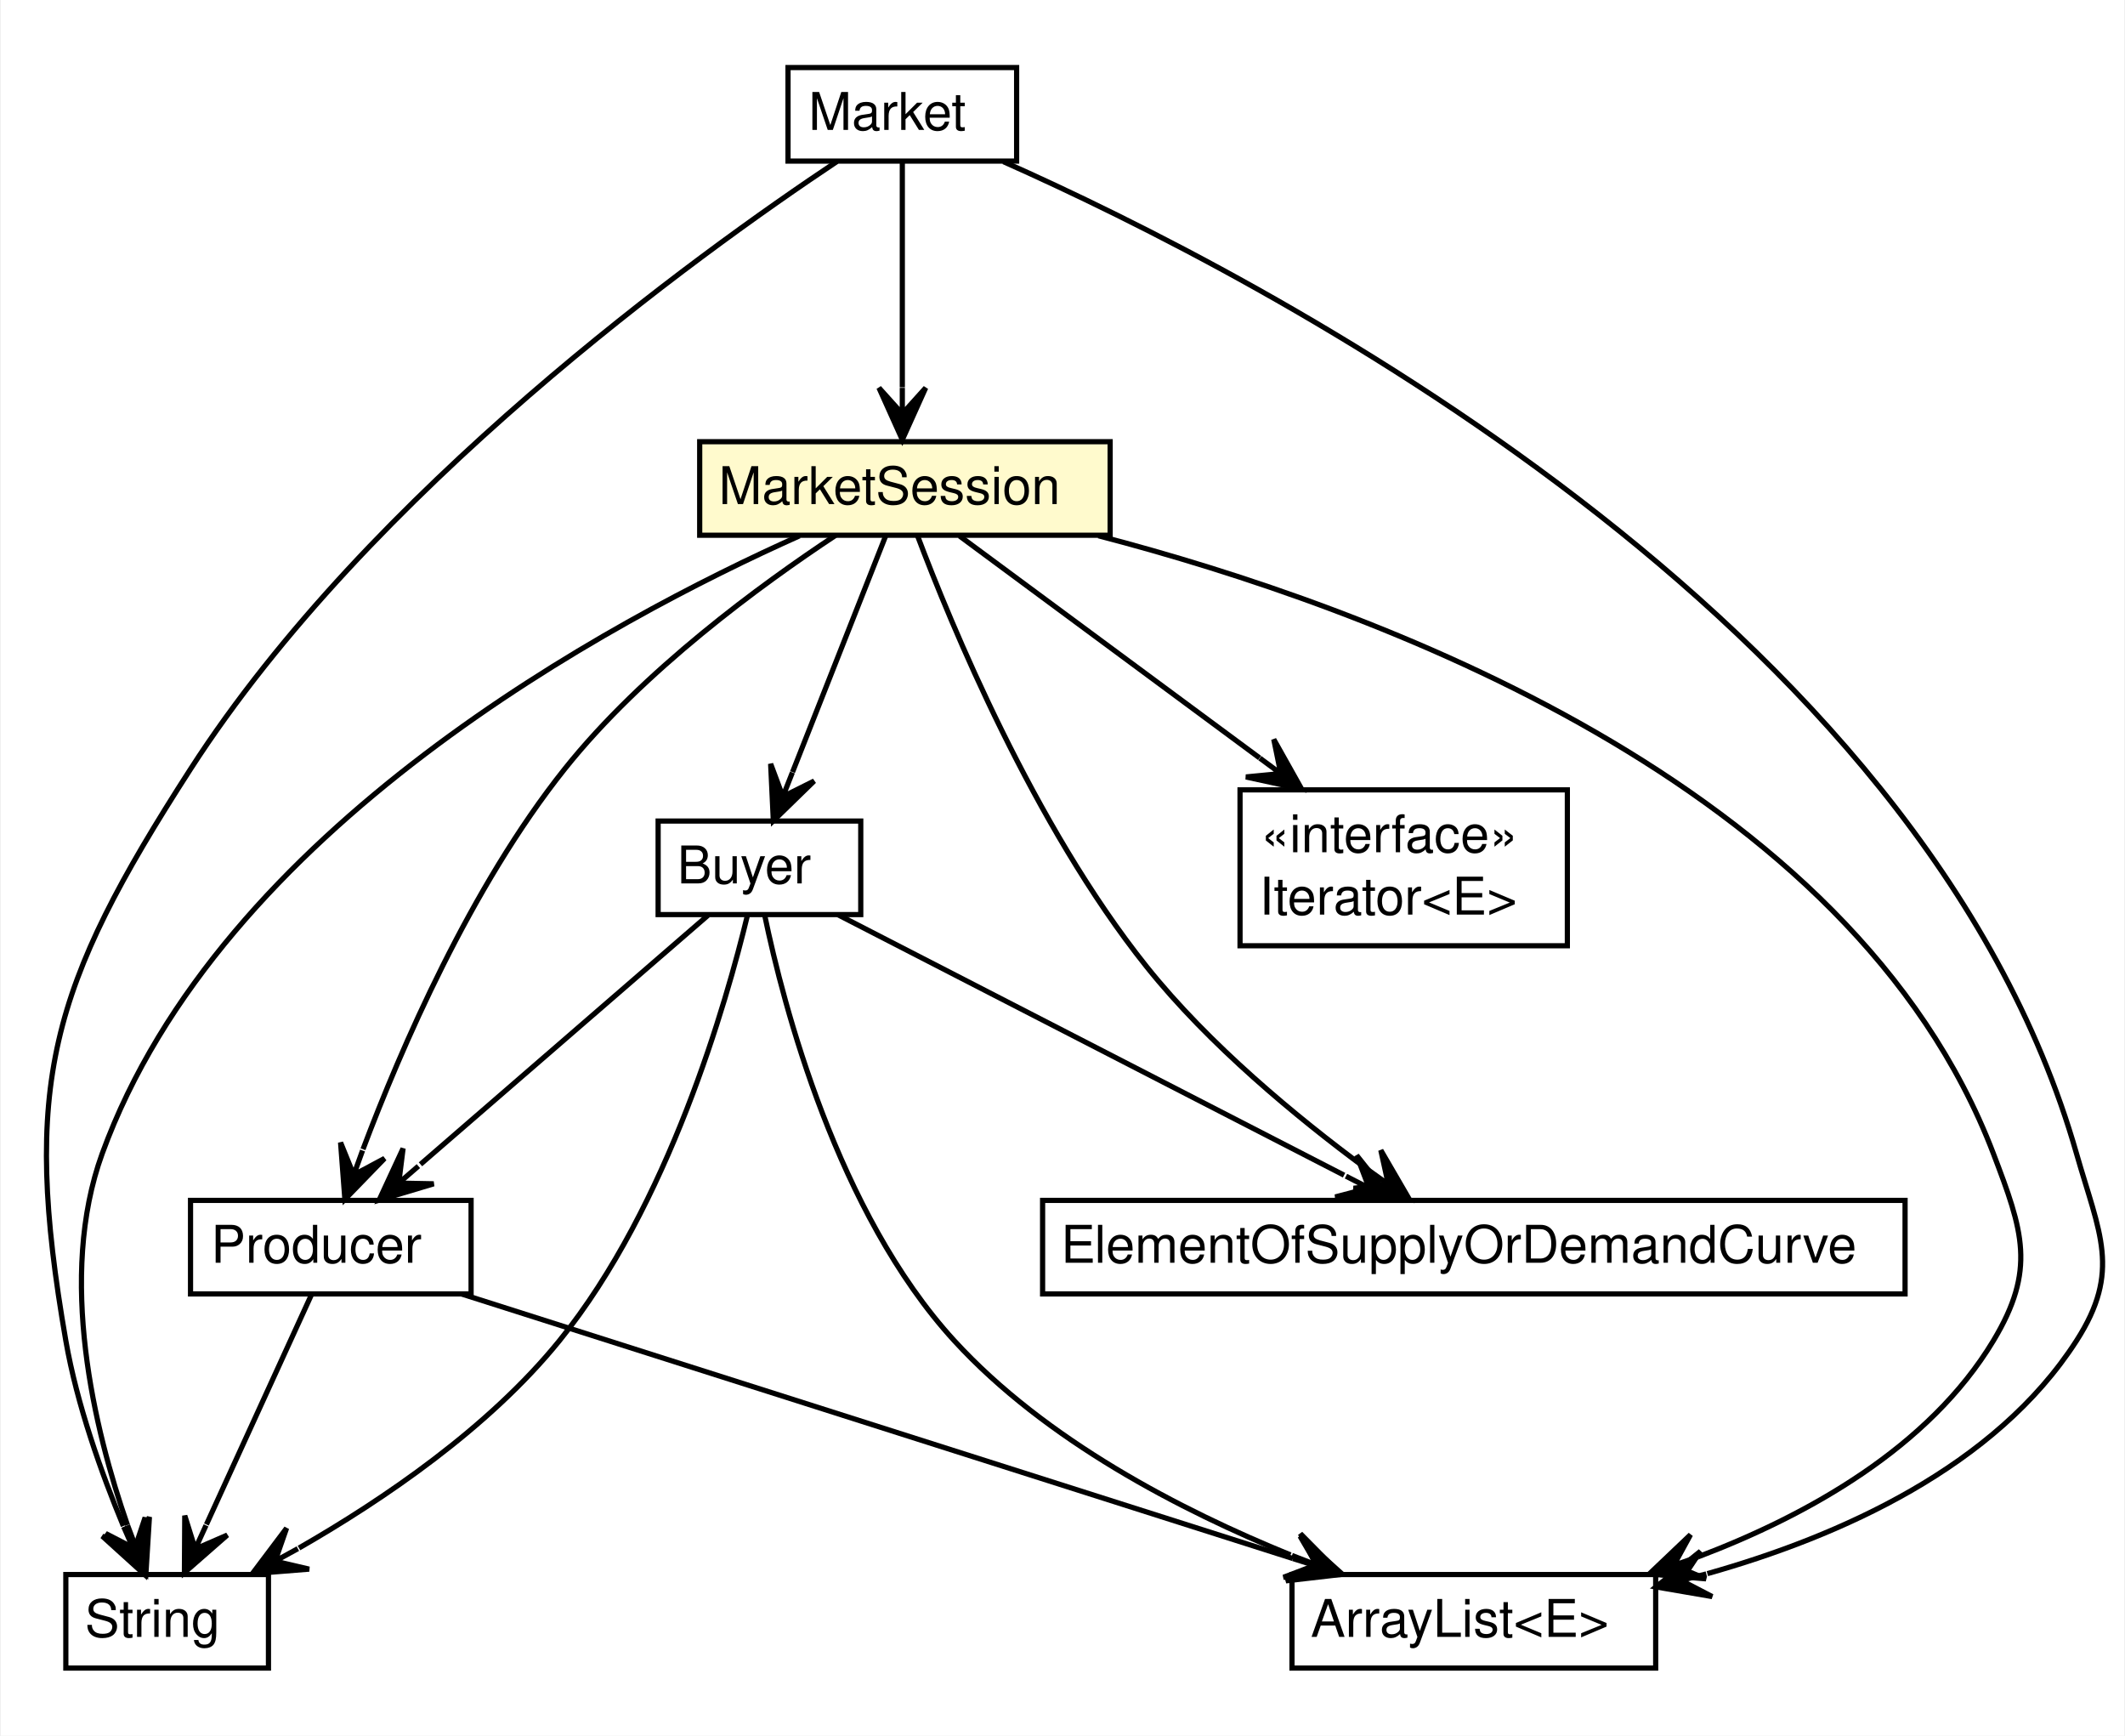
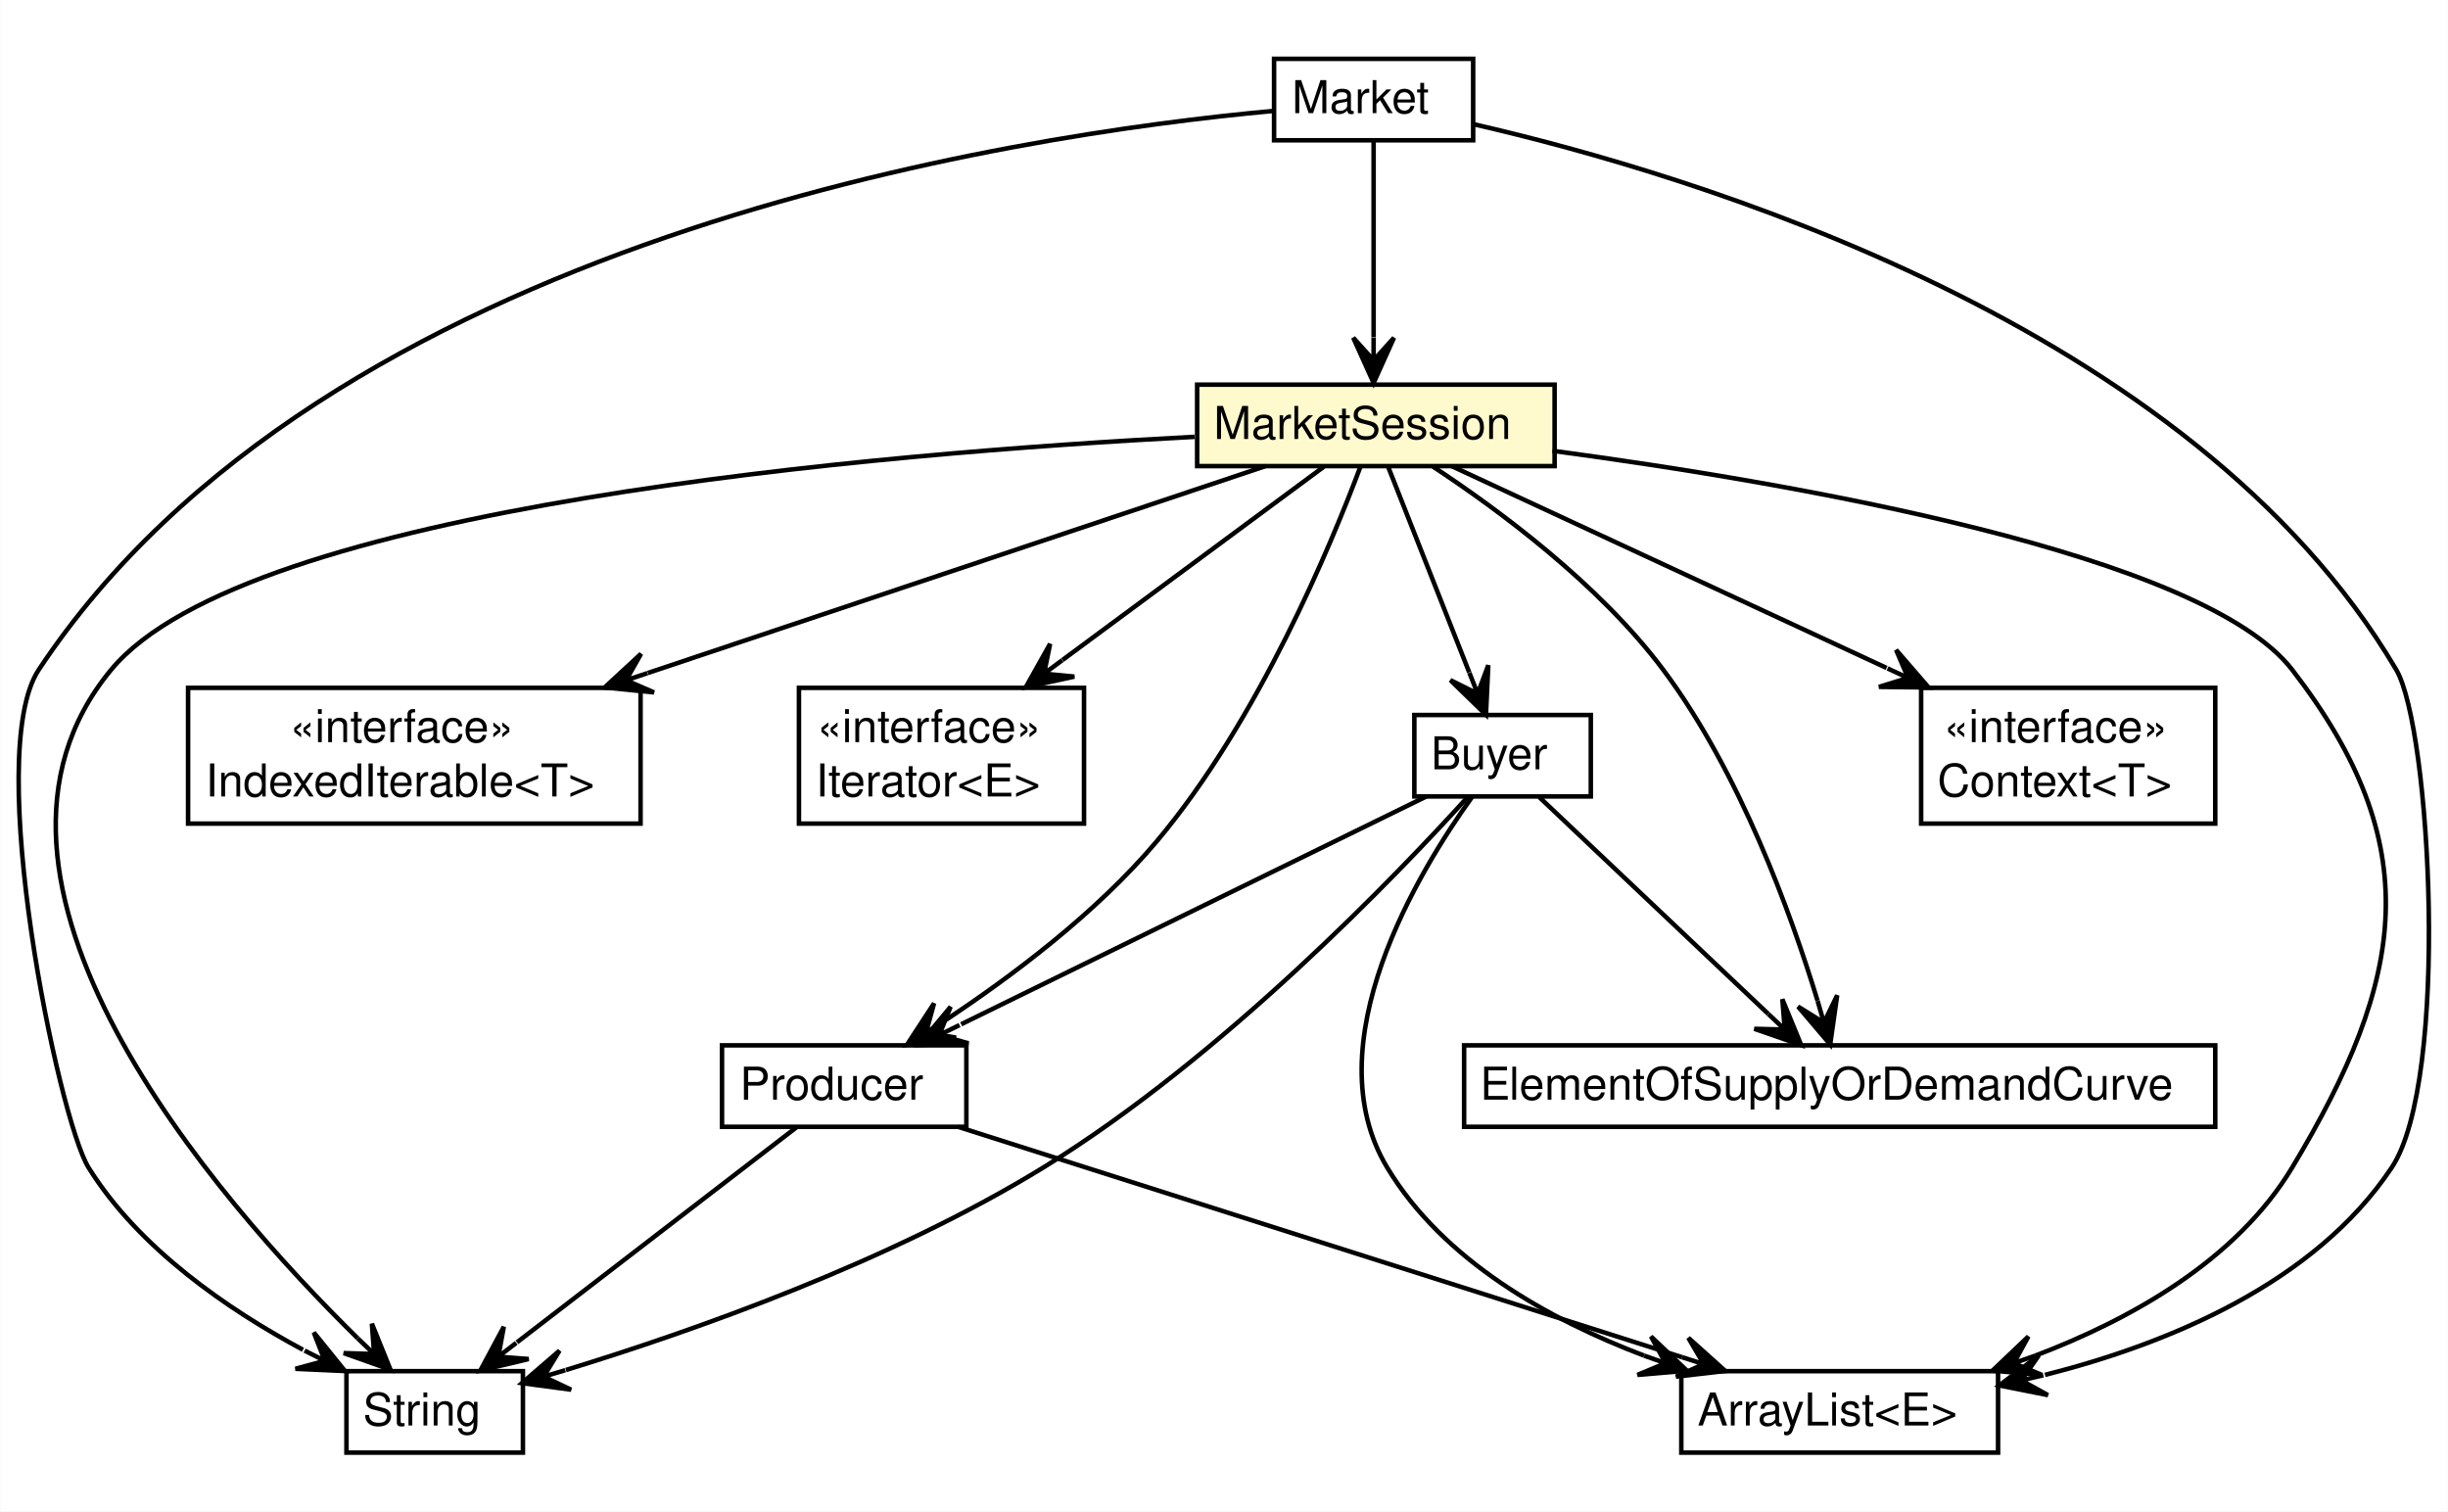
- <svg xmlns="http://www.w3.org/2000/svg" xmlns:xlink="http://www.w3.org/1999/xlink" width="409pt" height="334pt" viewBox="0.00 0.00 408.66 334.00">
+ <svg xmlns="http://www.w3.org/2000/svg" xmlns:xlink="http://www.w3.org/1999/xlink" width="541pt" height="334pt" viewBox="0.00 0.00 540.88 334.00">
  <g id="graph0" class="graph" transform="scale(1 1) rotate(0) translate(4 330)">
-     <polygon fill="white" stroke="none" points="-4,4 -4,-330 404.657,-330 404.657,4 -4,4" />
+     <polygon fill="white" stroke="none" points="-4,4 -4,-330 536.881,-330 536.881,4 -4,4" />
    <g id="node1" class="node">
      <g id="a_node1">
        <a xlink:href="./Producer.html" xlink:title="&lt;TABLE&gt;">
</a>
      </g>
      <g id="a_node1_0">
        <a xlink:href="./Producer.html" xlink:title="cms.agents.Producer" target="_parent">
-           <polygon fill="none" stroke="black" points="32.5,-81 32.5,-99 86.5,-99 86.5,-81 32.5,-81" />
-           <text text-anchor="start" x="36.434" y="-87" font-family="Helvetica,sans-Serif" font-size="10.00"> Producer </text>
+           <polygon fill="none" stroke="black" points="155.504,-81 155.504,-99 209.504,-99 209.504,-81 155.504,-81" />
+           <text text-anchor="start" x="159.437" y="-87" font-family="Helvetica,sans-Serif" font-size="10.00"> Producer </text>
        </a>
      </g>
      <g>
        <a xlink:href="./Producer.html" xlink:title="&lt;TABLE&gt;">
</a>
      </g>
    </g>
    <g id="node6" class="node">
      <g id="a_node6">
        <a xlink:href="http://docs.oracle.com/javase/7/docs/api/java/lang/String.html" xlink:title="&lt;TABLE&gt;">
</a>
      </g>
      <g id="a_node6_1">
        <a xlink:href="http://docs.oracle.com/javase/7/docs/api/java/lang/String.html" xlink:title="java.lang.String" target="_parent">
-           <polygon fill="none" stroke="black" points="8.5,-9 8.5,-27 47.5,-27 47.5,-9 8.5,-9" />
-           <text text-anchor="start" x="12.16" y="-15" font-family="Helvetica,sans-Serif" font-size="10.00"> String </text>
+           <polygon fill="none" stroke="black" points="72.504,-9 72.504,-27 111.504,-27 111.504,-9 72.504,-9" />
+           <text text-anchor="start" x="76.164" y="-15" font-family="Helvetica,sans-Serif" font-size="10.00"> String </text>
        </a>
      </g>
      <g>
        <a xlink:href="http://docs.oracle.com/javase/7/docs/api/java/lang/String.html" xlink:title="&lt;TABLE&gt;">
</a>
      </g>
    </g>
    <g id="edge1" class="edge">
-       <path fill="none" stroke="black" d="M55.829,-80.97C50.915,-70.22 42.063,-50.858 35.558,-36.628" />
-       <polygon fill="black" stroke="black" points="31.326,-27.37 39.577,-34.594 33.405,-31.917 35.484,-36.465 35.484,-36.465 35.484,-36.465 33.405,-31.917 31.391,-38.336 31.326,-27.37 31.326,-27.37" />
+       <path fill="none" stroke="black" d="M172.065,-80.97C156.992,-69.375 128.893,-47.761 110.191,-33.375" />
+       <polygon fill="black" stroke="black" points="102.101,-27.152 112.771,-29.682 106.064,-30.2 110.028,-33.249 110.028,-33.249 110.028,-33.249 106.064,-30.2 107.284,-36.816 102.101,-27.152 102.101,-27.152" />
    </g>
    <g id="node7" class="node">
      <g id="a_node7">
        <a xlink:href="http://docs.oracle.com/javase/7/docs/api/java/util/ArrayList.html" xlink:title="&lt;TABLE&gt;">
</a>
      </g>
      <g id="a_node7_2">
        <a xlink:href="http://docs.oracle.com/javase/7/docs/api/java/util/ArrayList.html" xlink:title="java.util.ArrayList" target="_parent">
-           <polygon fill="none" stroke="black" points="244.5,-9 244.5,-27 314.5,-27 314.5,-9 244.5,-9" />
-           <text text-anchor="start" x="248.094" y="-15" font-family="Helvetica,sans-Serif" font-size="10.00"> ArrayList&lt;E&gt; </text>
+           <polygon fill="none" stroke="black" points="367.504,-9 367.504,-27 437.504,-27 437.504,-9 367.504,-9" />
+           <text text-anchor="start" x="371.098" y="-15" font-family="Helvetica,sans-Serif" font-size="10.00"> ArrayList&lt;E&gt; </text>
        </a>
      </g>
      <g>
        <a xlink:href="http://docs.oracle.com/javase/7/docs/api/java/util/ArrayList.html" xlink:title="&lt;TABLE&gt;">
</a>
      </g>
    </g>
    <g id="edge2" class="edge">
-       <path fill="none" stroke="black" d="M84.737,-80.97C124.085,-68.45 200.15,-44.248 244.686,-30.077" />
-       <polygon fill="black" stroke="black" points="254.22,-27.044 246.055,-34.364 249.455,-28.56 244.69,-30.076 244.69,-30.076 244.69,-30.076 249.455,-28.56 243.326,-25.788 254.22,-27.044 254.22,-27.044" />
+       <path fill="none" stroke="black" d="M207.741,-80.97C247.089,-68.45 323.154,-44.248 367.689,-30.077" />
+       <polygon fill="black" stroke="black" points="377.223,-27.044 369.059,-34.364 372.459,-28.56 367.694,-30.076 367.694,-30.076 367.694,-30.076 372.459,-28.56 366.33,-25.788 377.223,-27.044 377.223,-27.044" />
    </g>
    <g id="node2" class="node">
      <g id="a_node2">
        <a xlink:href="./MarketSession.html" xlink:title="&lt;TABLE&gt;">
</a>
      </g>
      <g id="a_node2_3">
        <a xlink:href="./MarketSession.html" xlink:title="cms.agents.MarketSession" target="_parent">
-           <polygon fill="lemonChiffon" stroke="none" points="130,-227 130,-245 209,-245 209,-227 130,-227" />
-           <polygon fill="none" stroke="black" points="130.5,-227 130.5,-245 209.5,-245 209.5,-227 130.5,-227" />
-           <text text-anchor="start" x="134.153" y="-233" font-family="Helvetica,sans-Serif" font-size="10.00"> MarketSession </text>
+           <polygon fill="lemonChiffon" stroke="none" points="260.004,-227 260.004,-245 339.004,-245 339.004,-227 260.004,-227" />
+           <polygon fill="none" stroke="black" points="260.504,-227 260.504,-245 339.504,-245 339.504,-227 260.504,-227" />
+           <text text-anchor="start" x="264.157" y="-233" font-family="Helvetica,sans-Serif" font-size="10.00"> MarketSession </text>
        </a>
      </g>
      <g>
        <a xlink:href="./MarketSession.html" xlink:title="&lt;TABLE&gt;">
</a>
      </g>
    </g>
-     <g id="edge4" class="edge">
-       <path fill="none" stroke="black" d="M156.634,-226.962C142.424,-217.574 119.566,-200.9 104.5,-182 86.416,-159.314 72.983,-128.178 65.696,-108.838" />
-       <polygon fill="black" stroke="black" points="62.209,-99.202 69.843,-107.073 63.91,-103.903 65.612,-108.605 65.612,-108.605 65.612,-108.605 63.91,-103.903 61.38,-110.136 62.209,-99.202 62.209,-99.202" />
+     <g id="edge5" class="edge">
+       <path fill="none" stroke="black" d="M296.549,-226.757C290.22,-209.888 274.073,-170.763 251.504,-144 238.198,-128.222 219.439,-114.188 204.838,-104.531" />
+       <polygon fill="black" stroke="black" points="196.371,-99.107 207.219,-100.712 200.581,-101.804 204.792,-104.501 204.792,-104.501 204.792,-104.501 200.581,-101.804 202.364,-108.29 196.371,-99.107 196.371,-99.107" />
    </g>
    <g id="node4" class="node">
      <g id="a_node4">
        <a xlink:href="./Buyer.html" xlink:title="&lt;TABLE&gt;">
</a>
      </g>
      <g id="a_node4_4">
        <a xlink:href="./Buyer.html" xlink:title="cms.agents.Buyer" target="_parent">
-           <polygon fill="none" stroke="black" points="122.5,-154 122.5,-172 161.5,-172 161.5,-154 122.5,-154" />
-           <text text-anchor="start" x="126.16" y="-160" font-family="Helvetica,sans-Serif" font-size="10.00"> Buyer </text>
+           <polygon fill="none" stroke="black" points="308.504,-154 308.504,-172 347.504,-172 347.504,-154 308.504,-154" />
+           <text text-anchor="start" x="312.164" y="-160" font-family="Helvetica,sans-Serif" font-size="10.00"> Buyer </text>
        </a>
      </g>
      <g>
        <a xlink:href="./Buyer.html" xlink:title="&lt;TABLE&gt;">
</a>
      </g>
    </g>
-     <g id="edge5" class="edge">
-       <path fill="none" stroke="black" d="M166.288,-226.855C161.942,-215.835 154.076,-195.889 148.368,-181.416" />
-       <polygon fill="black" stroke="black" points="144.674,-172.05 152.529,-179.701 146.509,-176.701 148.343,-181.352 148.343,-181.352 148.343,-181.352 146.509,-176.701 144.157,-183.003 144.674,-172.05 144.674,-172.05" />
+     <g id="edge6" class="edge">
+       <path fill="none" stroke="black" d="M302.716,-226.855C307.062,-215.835 314.928,-195.889 320.636,-181.416" />
+       <polygon fill="black" stroke="black" points="324.329,-172.05 324.847,-183.003 322.495,-176.701 320.661,-181.352 320.661,-181.352 320.661,-181.352 322.495,-176.701 316.474,-179.701 324.329,-172.05 324.329,-172.05" />
    </g>
    <g id="node5" class="node">
      <g id="a_node5">
        <a xlink:href="../utils/ElementOfSupplyOrDemandCurve.html" xlink:title="&lt;TABLE&gt;">
</a>
      </g>
      <g id="a_node5_5">
        <a xlink:href="../utils/ElementOfSupplyOrDemandCurve.html" xlink:title="cms.utils.ElementOfSupplyOrDemandCurve" target="_parent">
-           <polygon fill="none" stroke="black" points="196.5,-81 196.5,-99 362.5,-99 362.5,-81 196.5,-81" />
-           <text text-anchor="start" x="200.022" y="-87" font-family="Helvetica,sans-Serif" font-size="10.00"> ElementOfSupplyOrDemandCurve </text>
+           <polygon fill="none" stroke="black" points="319.504,-81 319.504,-99 485.504,-99 485.504,-81 319.504,-81" />
+           <text text-anchor="start" x="323.026" y="-87" font-family="Helvetica,sans-Serif" font-size="10.00"> ElementOfSupplyOrDemandCurve </text>
        </a>
      </g>
      <g>
        <a xlink:href="../utils/ElementOfSupplyOrDemandCurve.html" xlink:title="&lt;TABLE&gt;">
</a>
      </g>
    </g>
-     <g id="edge7" class="edge">
-       <path fill="none" stroke="black" d="M172.45,-226.834C178.753,-210.106 194.747,-171.229 216.5,-144 228.533,-128.938 245.374,-115.036 258.617,-105.252" />
-       <polygon fill="black" stroke="black" points="267.106,-99.172 261.596,-108.653 263.041,-102.083 258.976,-104.994 258.976,-104.994 258.976,-104.994 263.041,-102.083 256.356,-101.336 267.106,-99.172 267.106,-99.172" />
+     <g id="edge9" class="edge">
+       <path fill="none" stroke="black" d="M312.612,-226.897C326.783,-217.571 349.25,-201.064 363.504,-182 380.446,-159.34 391.725,-128.196 397.619,-108.848" />
+       <polygon fill="black" stroke="black" points="400.406,-99.207 401.952,-110.063 399.017,-104.01 397.629,-108.814 397.629,-108.814 397.629,-108.814 399.017,-104.01 393.306,-107.564 400.406,-99.207 400.406,-99.207" />
    </g>
    <g id="edge3" class="edge">
-       <path fill="none" stroke="black" d="M149.7,-226.881C113.492,-210.704 38.234,-170.533 15.5,-108 6.861,-84.237 13.983,-54.865 20.364,-36.527" />
-       <polygon fill="black" stroke="black" points="23.911,-27.13 24.59,-38.075 22.145,-31.808 20.379,-36.486 20.379,-36.486 20.379,-36.486 22.145,-31.808 16.169,-34.897 23.911,-27.13 23.911,-27.13" />
-     </g>
-     <g id="edge6" class="edge">
-       <path fill="none" stroke="black" d="M207.253,-226.9C259.976,-213.15 352.261,-179.464 379.5,-108 385.199,-93.049 387.75,-85.709 379.5,-72 367.112,-51.415 343.745,-38.403 322.713,-30.426" />
-       <polygon fill="black" stroke="black" points="313.261,-27.106 324.187,-26.174 317.979,-28.763 322.696,-30.42 322.696,-30.42 322.696,-30.42 317.979,-28.763 321.205,-34.666 313.261,-27.106 313.261,-27.106" />
+       <path fill="none" stroke="black" d="M259.938,-233.471C190.324,-229.859 50.452,-218.173 20.504,-182 -17.967,-135.534 43.682,-65.015 75.004,-34.25" />
+       <polygon fill="black" stroke="black" points="82.234,-27.323 78.126,-37.491 78.624,-30.782 75.013,-34.241 75.013,-34.241 75.013,-34.241 78.624,-30.782 71.9,-30.991 82.234,-27.323 82.234,-27.323" />
+     </g>
+     <g id="edge8" class="edge">
+       <path fill="none" stroke="black" d="M339.037,-230.383C392.286,-223.257 482.687,-207.655 502.504,-182 532.39,-143.31 527.711,-113.889 502.504,-72 490.116,-51.415 466.749,-38.403 445.716,-30.426" />
+       <polygon fill="black" stroke="black" points="436.265,-27.106 447.191,-26.174 440.982,-28.763 445.7,-30.42 445.7,-30.42 445.7,-30.42 440.982,-28.763 444.208,-34.666 436.265,-27.106 436.265,-27.106" />
    </g>
    <g id="node8" class="node">
      <g id="a_node8">
+         <a xlink:href="http://docs.oracle.com/javase/7/docs/api/repast/simphony/context/Context.html" xlink:title="&lt;TABLE&gt;">
+ </a>
+       </g>
+       <g id="a_node8_6">
+         <a xlink:href="http://docs.oracle.com/javase/7/docs/api/repast/simphony/context/Context.html" xlink:title="repast.simphony.context.Context" target="_parent">
+           <polygon fill="none" stroke="black" points="420.504,-148 420.504,-178 485.504,-178 485.504,-148 420.504,-148" />
+           <text text-anchor="start" x="425.487" y="-166" font-family="Helvetica,sans-Serif" font-size="10.00"> «interface» </text>
+           <text text-anchor="start" x="424.1" y="-154" font-family="Helvetica,sans-Serif" font-size="10.00"> Context&lt;T&gt; </text>
+         </a>
+       </g>
+       <g>
+         <a xlink:href="http://docs.oracle.com/javase/7/docs/api/repast/simphony/context/Context.html" xlink:title="&lt;TABLE&gt;">
+ </a>
+       </g>
+     </g>
+     <g id="edge4" class="edge">
+       <path fill="none" stroke="black" d="M316.758,-226.993C339.917,-216.246 381.743,-196.837 412.869,-182.393" />
+       <polygon fill="black" stroke="black" points="422.152,-178.085 414.976,-186.376 417.617,-180.189 413.082,-182.294 413.082,-182.294 413.082,-182.294 417.617,-180.189 411.187,-178.212 422.152,-178.085 422.152,-178.085" />
+     </g>
+     <g id="node9" class="node">
+       <g id="a_node9">
+         <a xlink:href="http://docs.oracle.com/javase/7/docs/api/repast/simphony/util/collections/IndexedIterable.html" xlink:title="&lt;TABLE&gt;">
+ </a>
+       </g>
+       <g id="a_node9_7">
+         <a xlink:href="http://docs.oracle.com/javase/7/docs/api/repast/simphony/util/collections/IndexedIterable.html" xlink:title="repast.simphony.util.collections.IndexedIterable" target="_parent">
+           <polygon fill="none" stroke="black" points="37.504,-148 37.504,-178 137.504,-178 137.504,-148 37.504,-148" />
+           <text text-anchor="start" x="59.987" y="-166" font-family="Helvetica,sans-Serif" font-size="10.00"> «interface» </text>
+           <text text-anchor="start" x="41.361" y="-154" font-family="Helvetica,sans-Serif" font-size="10.00"> IndexedIterable&lt;T&gt; </text>
+         </a>
+       </g>
+       <g>
+         <a xlink:href="http://docs.oracle.com/javase/7/docs/api/repast/simphony/util/collections/IndexedIterable.html" xlink:title="&lt;TABLE&gt;">
+ </a>
+       </g>
+     </g>
+     <g id="edge7" class="edge">
+       <path fill="none" stroke="black" d="M275.597,-226.993C242.677,-215.968 182.537,-195.827 139.107,-181.282" />
+       <polygon fill="black" stroke="black" points="129.56,-178.085 140.471,-176.993 134.301,-179.673 139.042,-181.26 139.042,-181.26 139.042,-181.26 134.301,-179.673 137.613,-185.527 129.56,-178.085 129.56,-178.085" />
+     </g>
+     <g id="node10" class="node">
+       <g id="a_node10">
        <a xlink:href="http://docs.oracle.com/javase/7/docs/api/java/util/Iterator.html" xlink:title="&lt;TABLE&gt;">
</a>
      </g>
-       <g id="a_node8_6">
+       <g id="a_node10_8">
        <a xlink:href="http://docs.oracle.com/javase/7/docs/api/java/util/Iterator.html" xlink:title="java.util.Iterator" target="_parent">
-           <polygon fill="none" stroke="black" points="234.5,-148 234.5,-178 297.5,-178 297.5,-148 234.5,-148" />
-           <text text-anchor="start" x="238.483" y="-166" font-family="Helvetica,sans-Serif" font-size="10.00"> «interface» </text>
-           <text text-anchor="start" x="238.207" y="-154" font-family="Helvetica,sans-Serif" font-size="10.00"> Iterator&lt;E&gt; </text>
+           <polygon fill="none" stroke="black" points="172.504,-148 172.504,-178 235.504,-178 235.504,-148 172.504,-148" />
+           <text text-anchor="start" x="176.487" y="-166" font-family="Helvetica,sans-Serif" font-size="10.00"> «interface» </text>
+           <text text-anchor="start" x="176.211" y="-154" font-family="Helvetica,sans-Serif" font-size="10.00"> Iterator&lt;E&gt; </text>
        </a>
      </g>
      <g>
        <a xlink:href="http://docs.oracle.com/javase/7/docs/api/java/util/Iterator.html" xlink:title="&lt;TABLE&gt;">
</a>
      </g>
    </g>
-     <g id="edge8" class="edge">
-       <path fill="none" stroke="black" d="M180.512,-226.855C194.498,-216.512 219.114,-198.306 238.266,-184.142" />
-       <polygon fill="black" stroke="black" points="246.358,-178.157 240.993,-187.722 242.338,-181.131 238.318,-184.104 238.318,-184.104 238.318,-184.104 242.338,-181.131 235.642,-180.486 246.358,-178.157 246.358,-178.157" />
+     <g id="edge10" class="edge">
+       <path fill="none" stroke="black" d="M288.491,-226.855C274.506,-216.512 249.889,-198.306 230.738,-184.142" />
+       <polygon fill="black" stroke="black" points="222.646,-178.157 233.362,-180.486 226.666,-181.131 230.686,-184.104 230.686,-184.104 230.686,-184.104 226.666,-181.131 228.01,-187.722 222.646,-178.157 222.646,-178.157" />
    </g>
    <g id="node3" class="node">
      <g id="a_node3">
        <a xlink:href="./Market.html" xlink:title="&lt;TABLE&gt;">
</a>
      </g>
-       <g id="a_node3_7">
+       <g id="a_node3_9">
        <a xlink:href="./Market.html" xlink:title="cms.agents.Market" target="_parent">
-           <polygon fill="none" stroke="black" points="147.5,-299 147.5,-317 191.5,-317 191.5,-299 147.5,-299" />
-           <text text-anchor="start" x="151.441" y="-305" font-family="Helvetica,sans-Serif" font-size="10.00"> Market </text>
+           <polygon fill="none" stroke="black" points="277.504,-299 277.504,-317 321.504,-317 321.504,-299 277.504,-299" />
+           <text text-anchor="start" x="281.445" y="-305" font-family="Helvetica,sans-Serif" font-size="10.00"> Market </text>
        </a>
      </g>
      <g>
        <a xlink:href="./Market.html" xlink:title="&lt;TABLE&gt;">
</a>
      </g>
    </g>
+     <g id="edge13" class="edge">
+       <path fill="none" stroke="black" d="M299.504,-298.97C299.504,-288.429 299.504,-269.606 299.504,-255.462" />
+       <polygon fill="black" stroke="black" points="299.504,-245.37 304.004,-255.37 299.504,-250.37 299.504,-255.37 299.504,-255.37 299.504,-255.37 299.504,-250.37 295.004,-255.37 299.504,-245.37 299.504,-245.37" />
+     </g>
    <g id="edge11" class="edge">
-       <path fill="none" stroke="black" d="M169.5,-298.97C169.5,-288.429 169.5,-269.606 169.5,-255.462" />
-       <polygon fill="black" stroke="black" points="169.5,-245.37 174,-255.37 169.5,-250.37 169.5,-255.37 169.5,-255.37 169.5,-255.37 169.5,-250.37 165,-255.37 169.5,-245.37 169.5,-245.37" />
-     </g>
-     <g id="edge9" class="edge">
-       <path fill="none" stroke="black" d="M156.907,-298.911C130.101,-281.058 67.03,-235.589 32.5,-182 5.397,-139.937 -0.07,-121.3 8.5,-72 10.637,-59.706 15.367,-46.494 19.573,-36.337" />
-       <polygon fill="black" stroke="black" points="23.636,-27.024 23.762,-37.989 21.636,-31.607 19.637,-36.19 19.637,-36.19 19.637,-36.19 21.636,-31.607 15.512,-34.391 23.636,-27.024 23.636,-27.024" />
-     </g>
-     <g id="edge10" class="edge">
-       <path fill="none" stroke="black" d="M188.971,-298.884C238.234,-276.989 366.008,-211.306 395.5,-108 399.892,-92.615 404.149,-85.461 395.5,-72 379.862,-47.662 349.97,-34.361 324.448,-27.171" />
-       <polygon fill="black" stroke="black" points="314.559,-24.62 325.366,-22.761 319.4,-25.869 324.242,-27.118 324.242,-27.118 324.242,-27.118 319.4,-25.869 323.117,-31.476 314.559,-24.62 314.559,-24.62" />
+       <path fill="none" stroke="black" d="M277.381,-305.49C220.239,-300.257 67.777,-277.53 4.504,-182 -7.906,-163.264 8.935,-82.554 15.504,-72 26.659,-54.076 46.352,-40.601 62.895,-31.723" />
+       <polygon fill="black" stroke="black" points="72.184,-27.029 65.289,-35.555 67.722,-29.284 63.259,-31.539 63.259,-31.539 63.259,-31.539 67.722,-29.284 61.23,-27.523 72.184,-27.029 72.184,-27.029" />
+     </g>
+     <g id="edge12" class="edge">
+       <path fill="none" stroke="black" d="M321.745,-302.518C369.318,-291.594 480.296,-258.667 525.504,-182 533.115,-169.092 537.359,-91.306 524.504,-72 507.424,-46.348 474.998,-33.038 447.867,-26.173" />
+       <polygon fill="black" stroke="black" points="437.772,-23.845 448.527,-21.707 442.644,-24.969 447.516,-26.092 447.516,-26.092 447.516,-26.092 442.644,-24.969 446.505,-30.477 437.772,-23.845 437.772,-23.845" />
+     </g>
+     <g id="edge17" class="edge">
+       <path fill="none" stroke="black" d="M311.152,-153.993C286.132,-141.742 238.125,-118.235 208.355,-103.658" />
+       <polygon fill="black" stroke="black" points="199.018,-99.086 209.978,-99.442 203.509,-101.285 207.999,-103.484 207.999,-103.484 207.999,-103.484 203.509,-101.285 206.02,-107.525 199.018,-99.086 199.018,-99.086" />
+     </g>
+     <g id="edge16" class="edge">
+       <path fill="none" stroke="black" d="M336.107,-153.855C348.427,-142.193 371.305,-120.535 386.717,-105.945" />
+       <polygon fill="black" stroke="black" points="394.001,-99.05 389.832,-109.192 390.37,-102.487 386.739,-105.924 386.739,-105.924 386.739,-105.924 390.37,-102.487 383.645,-102.656 394.001,-99.05 394.001,-99.05" />
+     </g>
+     <g id="edge14" class="edge">
+       <path fill="none" stroke="black" d="M320.401,-153.983C304.876,-136.87 266.125,-96.346 226.504,-72 192.686,-51.22 149.326,-35.935 121,-27.257" />
+       <polygon fill="black" stroke="black" points="111.289,-24.361 122.158,-22.907 116.081,-25.79 120.872,-27.219 120.872,-27.219 120.872,-27.219 116.081,-25.79 119.586,-31.531 111.289,-24.361 111.289,-24.361" />
    </g>
    <g id="edge15" class="edge">
-       <path fill="none" stroke="black" d="M132.094,-153.855C118.624,-142.193 93.611,-120.535 76.76,-105.945" />
-       <polygon fill="black" stroke="black" points="68.797,-99.05 79.302,-102.193 72.577,-102.323 76.357,-105.595 76.357,-105.595 76.357,-105.595 72.577,-102.323 73.411,-108.997 68.797,-99.05 68.797,-99.05" />
-     </g>
-     <g id="edge14" class="edge">
-       <path fill="none" stroke="black" d="M157.062,-153.993C180.771,-141.795 226.167,-118.439 254.526,-103.849" />
-       <polygon fill="black" stroke="black" points="263.783,-99.086 256.95,-107.663 259.337,-101.374 254.891,-103.661 254.891,-103.661 254.891,-103.661 259.337,-101.374 252.832,-99.66 263.783,-99.086 263.783,-99.086" />
-     </g>
-     <g id="edge12" class="edge">
-       <path fill="none" stroke="black" d="M139.726,-154C135.695,-137.265 124.527,-97.966 103.5,-72 89.876,-55.175 69.571,-41.392 53.376,-32.103" />
-       <polygon fill="black" stroke="black" points="44.397,-27.164 55.328,-28.041 48.778,-29.574 53.159,-31.984 53.159,-31.984 53.159,-31.984 48.778,-29.574 50.99,-35.926 44.397,-27.164 44.397,-27.164" />
-     </g>
-     <g id="edge13" class="edge">
-       <path fill="none" stroke="black" d="M143.029,-153.789C146.596,-136.654 156.934,-96.641 179.5,-72 197.028,-52.861 223.089,-39.363 244.212,-30.779" />
-       <polygon fill="black" stroke="black" points="253.822,-27.068 246.115,-34.868 249.158,-28.869 244.494,-30.67 244.494,-30.67 244.494,-30.67 249.158,-28.869 242.873,-26.473 253.822,-27.068 253.822,-27.068" />
+       <path fill="none" stroke="black" d="M321.327,-153.974C309.476,-137.522 286.115,-99.234 302.504,-72 314.892,-51.415 338.259,-38.403 359.291,-30.426" />
+       <polygon fill="black" stroke="black" points="368.743,-27.106 360.799,-34.666 364.025,-28.763 359.308,-30.42 359.308,-30.42 359.308,-30.42 364.025,-28.763 357.817,-26.174 368.743,-27.106 368.743,-27.106" />
    </g>
  </g>
</svg>
